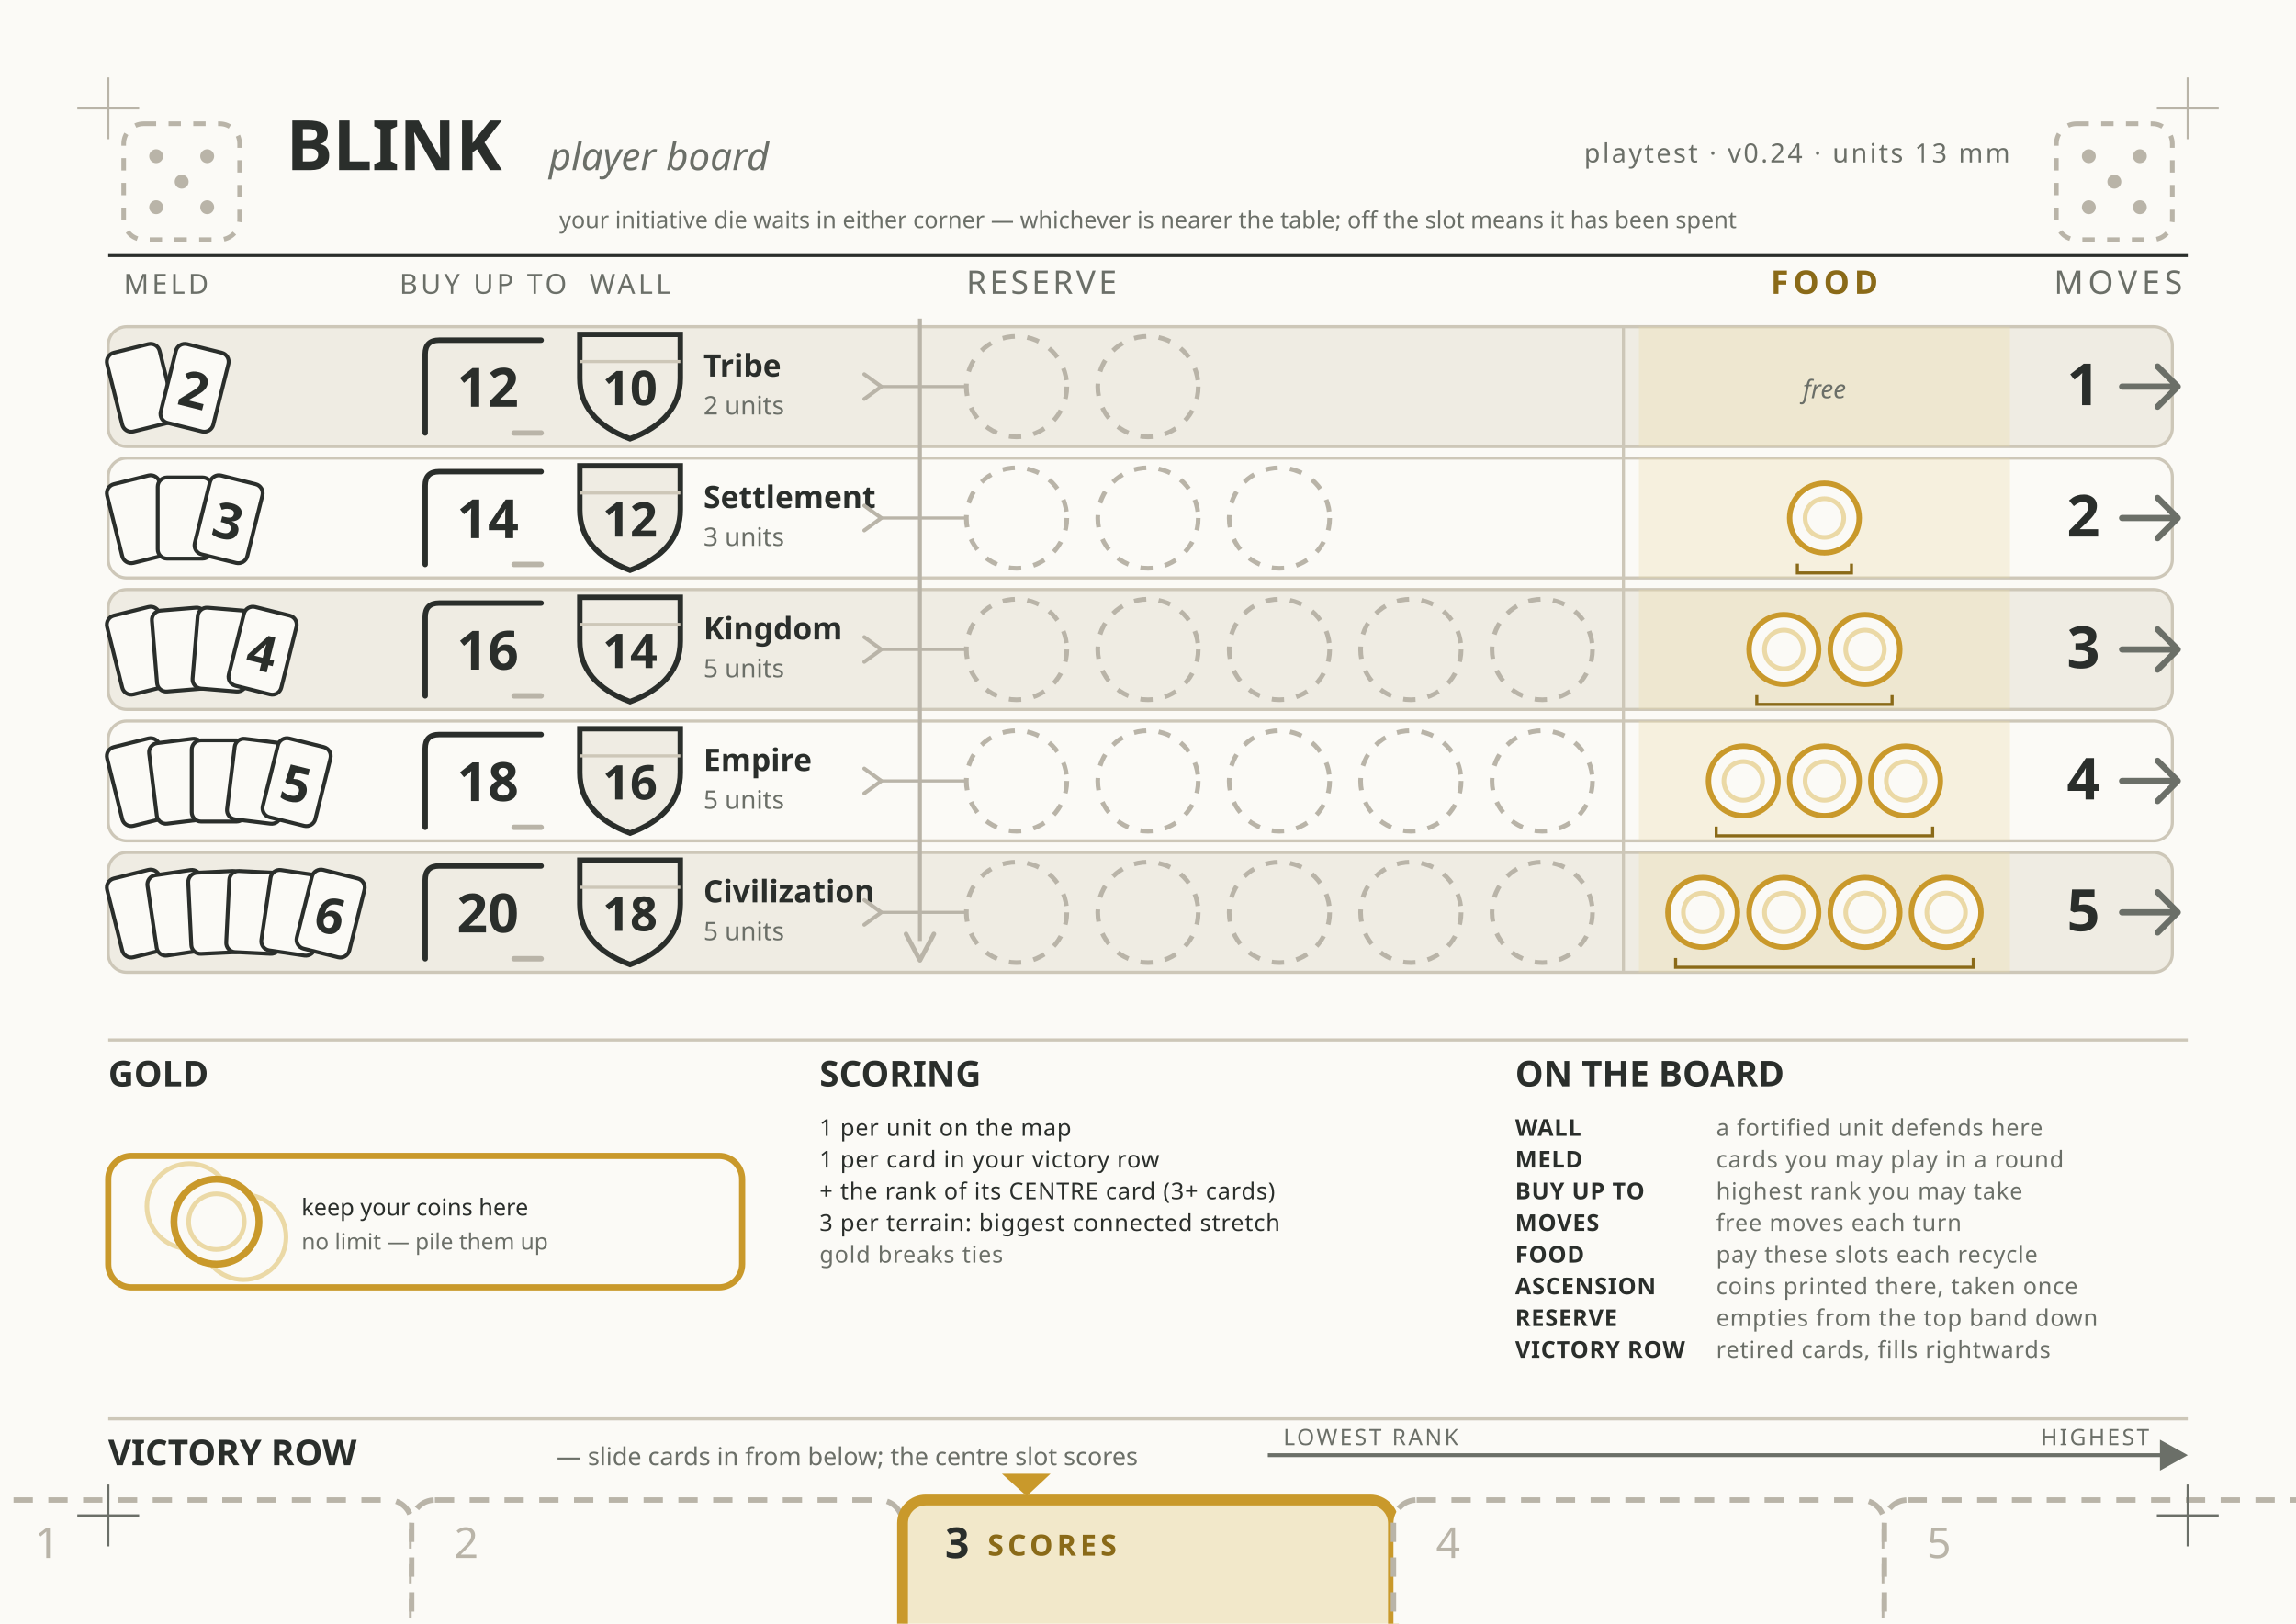
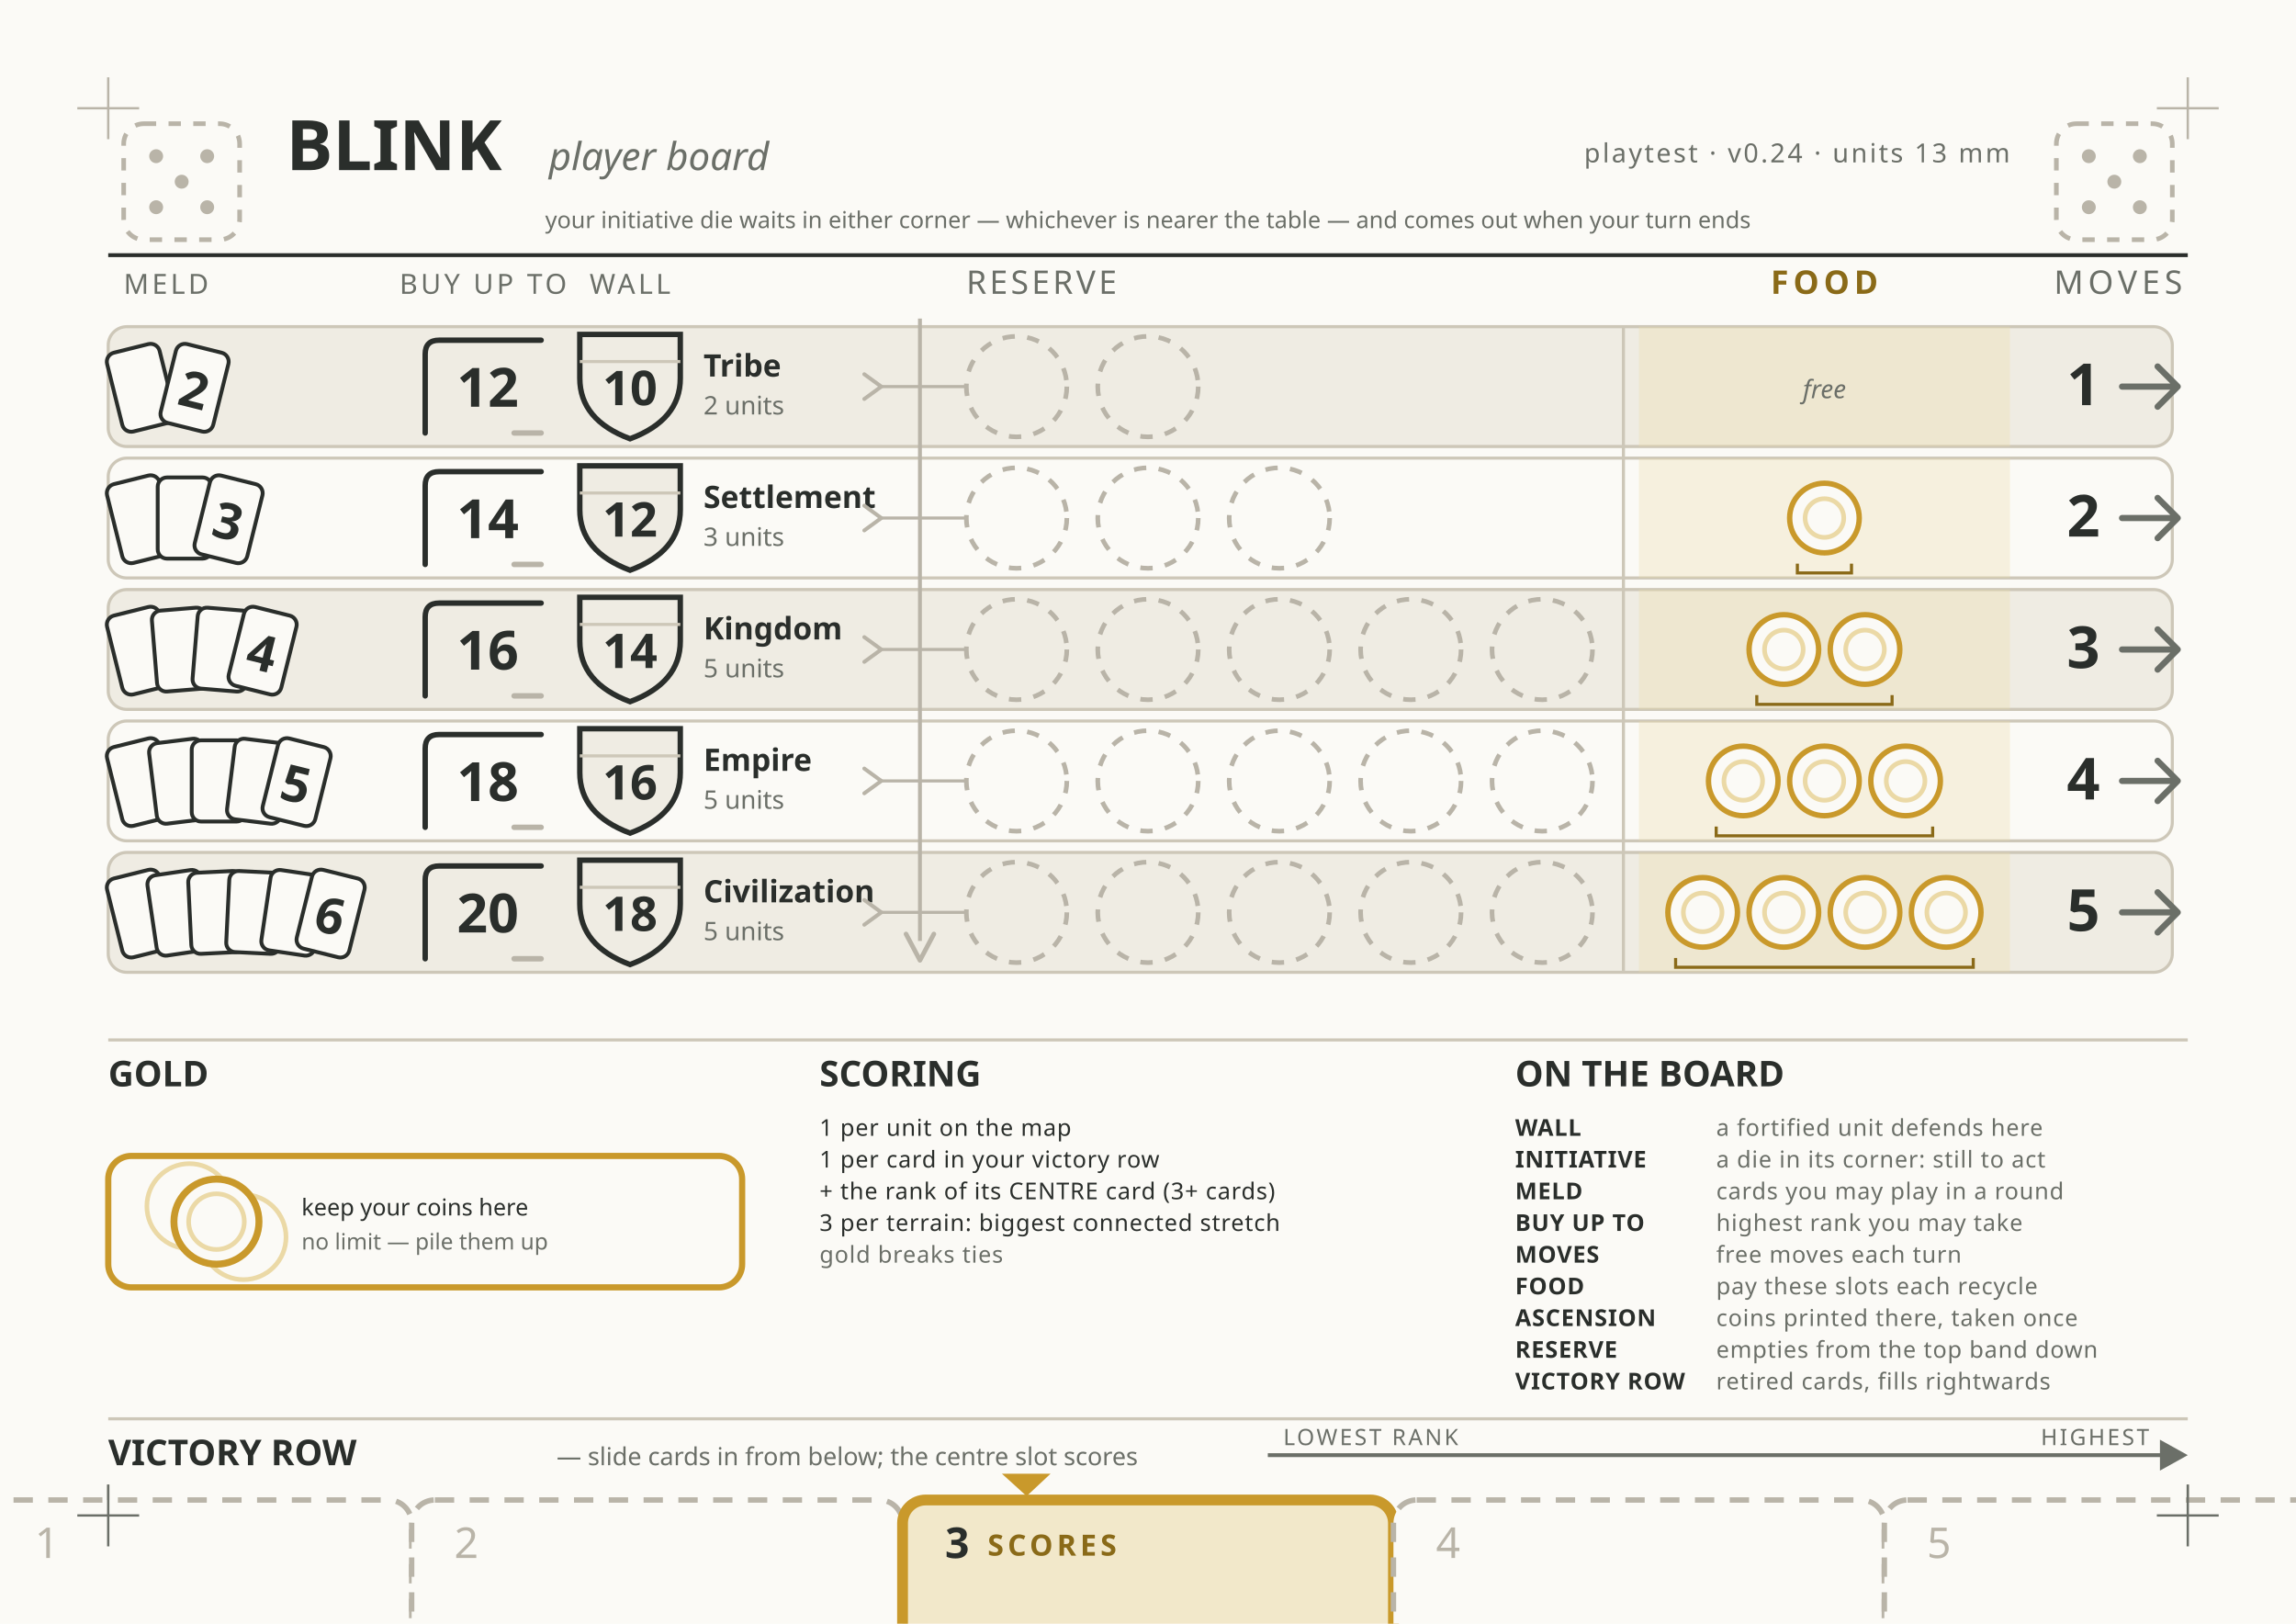
<svg xmlns="http://www.w3.org/2000/svg" width="297.0mm" height="210.0mm" viewBox="0 0 297.0 210.0">
  <rect x="0" y="0" width="297.0" height="210.0" fill="#FBFAF6" />
  <path d="M10.0 14.0 h8 M14.0 10.0 v8" stroke="#B9B4A8" stroke-width="0.3" />
  <path d="M279.0 14.0 h8 M283.0 10.0 v8" stroke="#B9B4A8" stroke-width="0.3" />
  <path d="M10.0 196.0 h8 M14.0 192.0 v8" stroke="#B9B4A8" stroke-width="0.3" />
  <path d="M279.0 196.0 h8 M283.0 192.0 v8" stroke="#B9B4A8" stroke-width="0.3" />
  <rect x="16.00" y="16.00" width="15.0" height="15.0" rx="2.6" fill="none" stroke="#B9B4A8" stroke-width="0.6" stroke-dasharray="1.6 1.6" />
  <circle cx="20.20" cy="20.20" r="0.9" fill="#B9B4A8" />
  <circle cx="26.80" cy="20.20" r="0.9" fill="#B9B4A8" />
  <circle cx="23.50" cy="23.50" r="0.9" fill="#B9B4A8" />
  <circle cx="20.20" cy="26.80" r="0.9" fill="#B9B4A8" />
  <circle cx="26.80" cy="26.80" r="0.9" fill="#B9B4A8" />
  <rect x="266.00" y="16.00" width="15.0" height="15.0" rx="2.6" fill="none" stroke="#B9B4A8" stroke-width="0.6" stroke-dasharray="1.6 1.6" />
  <circle cx="270.20" cy="20.20" r="0.9" fill="#B9B4A8" />
  <circle cx="276.80" cy="20.20" r="0.9" fill="#B9B4A8" />
  <circle cx="273.50" cy="23.50" r="0.9" fill="#B9B4A8" />
  <circle cx="270.20" cy="26.80" r="0.9" fill="#B9B4A8" />
  <circle cx="276.80" cy="26.80" r="0.9" fill="#B9B4A8" />
  <text x="37.00" y="22.00" font-family="IBM Plex Sans" font-size="9" fill="#2A2E2B" text-anchor="start" font-weight="600" letter-spacing="0" style="">BLINK</text>
  <text x="71.00" y="22.00" font-family="IBM Plex Sans" font-size="5" fill="#6B6F68" text-anchor="start" font-weight="400" letter-spacing="0" style="font-style:italic">player board</text>
  <text x="260.00" y="21.00" font-family="IBM Plex Mono" font-size="3.4" fill="#6B6F68" text-anchor="end" font-weight="400" letter-spacing="0.3" style="">playtest · v0.24 · units 13 mm</text>
-   <text x="148.50" y="29.50" font-family="IBM Plex Mono" font-size="3.0" fill="#6B6F68" text-anchor="middle" font-weight="400" letter-spacing="0" style="">your initiative die waits in either corner — whichever is nearer the table; off the slot means it has been spent</text>
+   <text x="148.50" y="29.50" font-family="IBM Plex Mono" font-size="3.0" fill="#6B6F68" text-anchor="middle" font-weight="400" letter-spacing="0" style="">your initiative die waits in either corner — whichever is nearer the table — and comes out when your turn ends</text>
  <line x1="14.0" y1="33.0" x2="283.0" y2="33.0" stroke="#2A2E2B" stroke-width="0.5" />
  <text x="16.00" y="38.00" font-family="IBM Plex Mono" font-size="3.6" fill="#6B6F68" text-anchor="start" font-weight="400" letter-spacing="0.4" style="">MELD</text>
  <text x="62.50" y="38.00" font-family="IBM Plex Mono" font-size="3.6" fill="#6B6F68" text-anchor="middle" font-weight="400" letter-spacing="0.4" style="">BUY UP TO</text>
  <text x="81.50" y="38.00" font-family="IBM Plex Mono" font-size="3.6" fill="#6B6F68" text-anchor="middle" font-weight="400" letter-spacing="0.4" style="">WALL</text>
  <text x="125.00" y="38.00" font-family="IBM Plex Mono" font-size="4.2" fill="#6B6F68" text-anchor="start" font-weight="400" letter-spacing="0.4" style="">RESERVE</text>
  <text x="236.00" y="38.00" font-family="IBM Plex Mono" font-size="4.2" fill="#8A6A18" text-anchor="middle" font-weight="600" letter-spacing="0.6" style="">FOOD</text>
  <text x="274.00" y="38.00" font-family="IBM Plex Mono" font-size="4.2" fill="#6B6F68" text-anchor="middle" font-weight="400" letter-spacing="0.6" style="">MOVES</text>
  <rect x="14.0" y="42.25" width="267.0" height="15.5" rx="2.4" fill="#EFECE3" stroke="#CDC7B8" stroke-width="0.4" />
  <rect x="212.0" y="42.25" width="48.0" height="15.5" fill="#EBD9A6" fill-opacity="0.3" />
  <g transform="rotate(-14.0 19.50 55.25)">
    <rect x="16.00" y="44.75" width="7.0" height="10.5" rx="1.2" fill="#FBFAF6" stroke="#2A2E2B" stroke-width="0.5" />
  </g>
  <g transform="rotate(14.0 23.90 55.25)">
    <rect x="20.40" y="44.75" width="7.0" height="10.5" rx="1.2" fill="#FBFAF6" stroke="#2A2E2B" stroke-width="0.5" />
    <text x="23.90" y="52.60" font-family="IBM Plex Sans" font-size="6.5" fill="#2A2E2B" text-anchor="middle" font-weight="700" letter-spacing="0" style="">2</text>
  </g>
  <path d="M55.00 56.00 L55.00 45.80 Q55.00 44.00 56.80 44.00 L70.00 44.00" fill="none" stroke="#2A2E2B" stroke-width="0.7" stroke-linecap="round" />
  <path d="M70.00 56.00 l-3.5 0" fill="none" stroke="#B9B4A8" stroke-width="0.7" stroke-linecap="round" />
  <text x="63.10" y="52.60" font-family="IBM Plex Sans" font-size="7.0" fill="#2A2E2B" text-anchor="middle" font-weight="700" letter-spacing="0" style="">12</text>
  <path d="M75.00 43.25 h13.00 v5.67 q0 5.40 -6.50 7.83 q-6.50 -2.43 -6.50 -7.83 Z" fill="#EFECE3" stroke="#2A2E2B" stroke-width="0.7" />
  <path d="M75.00 46.76 h13.00" stroke="#CDC7B8" stroke-width="0.4" fill="none" />
  <text x="81.50" y="52.40" font-family="IBM Plex Sans" font-size="6.2" fill="#2A2E2B" text-anchor="middle" font-weight="600" letter-spacing="0" style="">10</text>
  <text x="91.00" y="48.70" font-family="IBM Plex Sans" font-size="4.0" fill="#2A2E2B" text-anchor="start" font-weight="600" letter-spacing="0" style="">Tribe</text>
  <text x="91.00" y="53.60" font-family="IBM Plex Mono" font-size="3.3" fill="#6B6F68" text-anchor="start" font-weight="400" letter-spacing="0" style="">2 units</text>
  <path d="M125.0 50.0 L114.0 50.0" fill="none" stroke="#B9B4A8" stroke-width="0.4" />
  <path d="M111.8 48.4 l2.2 1.6 l-2.2 1.6" fill="none" stroke="#B9B4A8" stroke-width="0.5" stroke-linecap="round" stroke-linejoin="round" />
  <circle cx="131.50" cy="50.00" r="6.50" fill="none" stroke="#B9B4A8" stroke-width="0.6" stroke-dasharray="1.6 1.6" />
  <circle cx="148.50" cy="50.00" r="6.50" fill="none" stroke="#B9B4A8" stroke-width="0.6" stroke-dasharray="1.6 1.6" />
  <text x="236.00" y="51.50" font-family="IBM Plex Mono" font-size="3.3" fill="#6B6F68" text-anchor="middle" font-weight="400" letter-spacing="0" style="font-style:italic">free</text>
  <text x="269.50" y="52.40" font-family="IBM Plex Sans" font-size="7.5" fill="#2A2E2B" text-anchor="middle" font-weight="600" letter-spacing="0" style="">1</text>
  <path d="M274.5 50.0 l7 0 M279.1 47.4 l2.6 2.6 l-2.6 2.6" fill="none" stroke="#6B6F68" stroke-width="0.8" stroke-linecap="round" stroke-linejoin="round" />
  <rect x="14.0" y="59.25" width="267.0" height="15.5" rx="2.4" fill="#FBFAF6" stroke="#CDC7B8" stroke-width="0.4" />
  <rect x="212.0" y="59.25" width="48.0" height="15.5" fill="#EBD9A6" fill-opacity="0.3" />
  <g transform="rotate(-14.0 19.50 72.25)">
    <rect x="16.00" y="61.75" width="7.0" height="10.5" rx="1.2" fill="#FBFAF6" stroke="#2A2E2B" stroke-width="0.5" />
  </g>
  <g transform="rotate(0.0 23.90 72.25)">
    <rect x="20.40" y="61.75" width="7.0" height="10.5" rx="1.2" fill="#FBFAF6" stroke="#2A2E2B" stroke-width="0.5" />
  </g>
  <g transform="rotate(14.0 28.30 72.25)">
    <rect x="24.80" y="61.75" width="7.0" height="10.5" rx="1.2" fill="#FBFAF6" stroke="#2A2E2B" stroke-width="0.5" />
    <text x="28.30" y="69.60" font-family="IBM Plex Sans" font-size="6.5" fill="#2A2E2B" text-anchor="middle" font-weight="700" letter-spacing="0" style="">3</text>
  </g>
  <path d="M55.00 73.00 L55.00 62.80 Q55.00 61.00 56.80 61.00 L70.00 61.00" fill="none" stroke="#2A2E2B" stroke-width="0.7" stroke-linecap="round" />
  <path d="M70.00 73.00 l-3.5 0" fill="none" stroke="#B9B4A8" stroke-width="0.7" stroke-linecap="round" />
  <text x="63.10" y="69.60" font-family="IBM Plex Sans" font-size="7.0" fill="#2A2E2B" text-anchor="middle" font-weight="700" letter-spacing="0" style="">14</text>
  <path d="M75.00 60.25 h13.00 v5.67 q0 5.40 -6.50 7.83 q-6.50 -2.43 -6.50 -7.83 Z" fill="#EFECE3" stroke="#2A2E2B" stroke-width="0.7" />
  <path d="M75.00 63.76 h13.00" stroke="#CDC7B8" stroke-width="0.4" fill="none" />
  <text x="81.50" y="69.40" font-family="IBM Plex Sans" font-size="6.2" fill="#2A2E2B" text-anchor="middle" font-weight="600" letter-spacing="0" style="">12</text>
  <text x="91.00" y="65.70" font-family="IBM Plex Sans" font-size="4.0" fill="#2A2E2B" text-anchor="start" font-weight="600" letter-spacing="0" style="">Settlement</text>
  <text x="91.00" y="70.60" font-family="IBM Plex Mono" font-size="3.3" fill="#6B6F68" text-anchor="start" font-weight="400" letter-spacing="0" style="">3 units</text>
  <path d="M125.0 67.0 L114.0 67.0" fill="none" stroke="#B9B4A8" stroke-width="0.4" />
  <path d="M111.8 65.4 l2.2 1.6 l-2.2 1.6" fill="none" stroke="#B9B4A8" stroke-width="0.5" stroke-linecap="round" stroke-linejoin="round" />
  <circle cx="131.50" cy="67.00" r="6.50" fill="none" stroke="#B9B4A8" stroke-width="0.6" stroke-dasharray="1.6 1.6" />
  <circle cx="148.50" cy="67.00" r="6.50" fill="none" stroke="#B9B4A8" stroke-width="0.6" stroke-dasharray="1.6 1.6" />
  <circle cx="165.50" cy="67.00" r="6.50" fill="none" stroke="#B9B4A8" stroke-width="0.6" stroke-dasharray="1.6 1.6" />
  <circle cx="236.00" cy="67.00" r="4.50" fill="#FBFAF6" stroke="#C9992B" stroke-width="0.7" />
  <circle cx="236.00" cy="67.00" r="2.50" fill="none" stroke="#EBD9A6" stroke-width="0.6" />
  <path d="M232.50 72.90 l0 1.2 L239.50 74.10 l0 -1.2" fill="none" stroke="#8A6A18" stroke-width="0.4" />
  <text x="269.50" y="69.40" font-family="IBM Plex Sans" font-size="7.5" fill="#2A2E2B" text-anchor="middle" font-weight="600" letter-spacing="0" style="">2</text>
  <path d="M274.5 67.0 l7 0 M279.1 64.4 l2.6 2.6 l-2.6 2.6" fill="none" stroke="#6B6F68" stroke-width="0.8" stroke-linecap="round" stroke-linejoin="round" />
  <rect x="14.0" y="76.25" width="267.0" height="15.5" rx="2.4" fill="#EFECE3" stroke="#CDC7B8" stroke-width="0.4" />
  <rect x="212.0" y="76.25" width="48.0" height="15.5" fill="#EBD9A6" fill-opacity="0.3" />
  <g transform="rotate(-14.0 19.50 89.25)">
    <rect x="16.00" y="78.75" width="7.0" height="10.5" rx="1.2" fill="#FBFAF6" stroke="#2A2E2B" stroke-width="0.5" />
  </g>
  <g transform="rotate(-4.7 23.90 89.25)">
    <rect x="20.40" y="78.75" width="7.0" height="10.5" rx="1.2" fill="#FBFAF6" stroke="#2A2E2B" stroke-width="0.5" />
  </g>
  <g transform="rotate(4.7 28.30 89.25)">
    <rect x="24.80" y="78.75" width="7.0" height="10.5" rx="1.2" fill="#FBFAF6" stroke="#2A2E2B" stroke-width="0.5" />
  </g>
  <g transform="rotate(14.0 32.70 89.25)">
    <rect x="29.20" y="78.75" width="7.0" height="10.5" rx="1.2" fill="#FBFAF6" stroke="#2A2E2B" stroke-width="0.5" />
    <text x="32.70" y="86.60" font-family="IBM Plex Sans" font-size="6.5" fill="#2A2E2B" text-anchor="middle" font-weight="700" letter-spacing="0" style="">4</text>
  </g>
  <path d="M55.00 90.00 L55.00 79.80 Q55.00 78.00 56.80 78.00 L70.00 78.00" fill="none" stroke="#2A2E2B" stroke-width="0.7" stroke-linecap="round" />
  <path d="M70.00 90.00 l-3.5 0" fill="none" stroke="#B9B4A8" stroke-width="0.7" stroke-linecap="round" />
  <text x="63.10" y="86.60" font-family="IBM Plex Sans" font-size="7.0" fill="#2A2E2B" text-anchor="middle" font-weight="700" letter-spacing="0" style="">16</text>
  <path d="M75.00 77.25 h13.00 v5.67 q0 5.40 -6.50 7.83 q-6.50 -2.43 -6.50 -7.83 Z" fill="#EFECE3" stroke="#2A2E2B" stroke-width="0.7" />
  <path d="M75.00 80.76 h13.00" stroke="#CDC7B8" stroke-width="0.4" fill="none" />
  <text x="81.50" y="86.40" font-family="IBM Plex Sans" font-size="6.2" fill="#2A2E2B" text-anchor="middle" font-weight="600" letter-spacing="0" style="">14</text>
  <text x="91.00" y="82.70" font-family="IBM Plex Sans" font-size="4.0" fill="#2A2E2B" text-anchor="start" font-weight="600" letter-spacing="0" style="">Kingdom</text>
  <text x="91.00" y="87.60" font-family="IBM Plex Mono" font-size="3.3" fill="#6B6F68" text-anchor="start" font-weight="400" letter-spacing="0" style="">5 units</text>
  <path d="M125.0 84.0 L114.0 84.0" fill="none" stroke="#B9B4A8" stroke-width="0.4" />
  <path d="M111.8 82.4 l2.2 1.6 l-2.2 1.6" fill="none" stroke="#B9B4A8" stroke-width="0.5" stroke-linecap="round" stroke-linejoin="round" />
  <circle cx="131.50" cy="84.00" r="6.50" fill="none" stroke="#B9B4A8" stroke-width="0.6" stroke-dasharray="1.6 1.6" />
  <circle cx="148.50" cy="84.00" r="6.50" fill="none" stroke="#B9B4A8" stroke-width="0.6" stroke-dasharray="1.6 1.6" />
  <circle cx="165.50" cy="84.00" r="6.50" fill="none" stroke="#B9B4A8" stroke-width="0.6" stroke-dasharray="1.6 1.6" />
  <circle cx="182.50" cy="84.00" r="6.50" fill="none" stroke="#B9B4A8" stroke-width="0.6" stroke-dasharray="1.6 1.6" />
  <circle cx="199.50" cy="84.00" r="6.50" fill="none" stroke="#B9B4A8" stroke-width="0.6" stroke-dasharray="1.6 1.6" />
  <circle cx="230.75" cy="84.00" r="4.50" fill="#FBFAF6" stroke="#C9992B" stroke-width="0.7" />
  <circle cx="230.75" cy="84.00" r="2.50" fill="none" stroke="#EBD9A6" stroke-width="0.6" />
  <circle cx="241.25" cy="84.00" r="4.50" fill="#FBFAF6" stroke="#C9992B" stroke-width="0.7" />
  <circle cx="241.25" cy="84.00" r="2.50" fill="none" stroke="#EBD9A6" stroke-width="0.6" />
  <path d="M227.25 89.90 l0 1.2 L244.75 91.10 l0 -1.2" fill="none" stroke="#8A6A18" stroke-width="0.4" />
  <text x="269.50" y="86.40" font-family="IBM Plex Sans" font-size="7.5" fill="#2A2E2B" text-anchor="middle" font-weight="600" letter-spacing="0" style="">3</text>
  <path d="M274.5 84.0 l7 0 M279.1 81.4 l2.6 2.6 l-2.6 2.6" fill="none" stroke="#6B6F68" stroke-width="0.8" stroke-linecap="round" stroke-linejoin="round" />
  <rect x="14.0" y="93.25" width="267.0" height="15.5" rx="2.4" fill="#FBFAF6" stroke="#CDC7B8" stroke-width="0.4" />
  <rect x="212.0" y="93.25" width="48.0" height="15.5" fill="#EBD9A6" fill-opacity="0.3" />
  <g transform="rotate(-14.0 19.50 106.25)">
    <rect x="16.00" y="95.75" width="7.0" height="10.5" rx="1.2" fill="#FBFAF6" stroke="#2A2E2B" stroke-width="0.5" />
  </g>
  <g transform="rotate(-7.0 23.90 106.25)">
    <rect x="20.40" y="95.75" width="7.0" height="10.5" rx="1.2" fill="#FBFAF6" stroke="#2A2E2B" stroke-width="0.5" />
  </g>
  <g transform="rotate(0.0 28.30 106.25)">
    <rect x="24.80" y="95.75" width="7.0" height="10.5" rx="1.2" fill="#FBFAF6" stroke="#2A2E2B" stroke-width="0.5" />
  </g>
  <g transform="rotate(7.0 32.70 106.25)">
    <rect x="29.20" y="95.75" width="7.0" height="10.5" rx="1.2" fill="#FBFAF6" stroke="#2A2E2B" stroke-width="0.5" />
  </g>
  <g transform="rotate(14.0 37.10 106.25)">
    <rect x="33.60" y="95.75" width="7.0" height="10.5" rx="1.2" fill="#FBFAF6" stroke="#2A2E2B" stroke-width="0.5" />
    <text x="37.10" y="103.60" font-family="IBM Plex Sans" font-size="6.5" fill="#2A2E2B" text-anchor="middle" font-weight="700" letter-spacing="0" style="">5</text>
  </g>
  <path d="M55.00 107.00 L55.00 96.80 Q55.00 95.00 56.80 95.00 L70.00 95.00" fill="none" stroke="#2A2E2B" stroke-width="0.7" stroke-linecap="round" />
  <path d="M70.00 107.00 l-3.5 0" fill="none" stroke="#B9B4A8" stroke-width="0.7" stroke-linecap="round" />
  <text x="63.10" y="103.60" font-family="IBM Plex Sans" font-size="7.0" fill="#2A2E2B" text-anchor="middle" font-weight="700" letter-spacing="0" style="">18</text>
  <path d="M75.00 94.25 h13.00 v5.67 q0 5.40 -6.50 7.83 q-6.50 -2.43 -6.50 -7.83 Z" fill="#EFECE3" stroke="#2A2E2B" stroke-width="0.7" />
  <path d="M75.00 97.76 h13.00" stroke="#CDC7B8" stroke-width="0.4" fill="none" />
  <text x="81.50" y="103.40" font-family="IBM Plex Sans" font-size="6.2" fill="#2A2E2B" text-anchor="middle" font-weight="600" letter-spacing="0" style="">16</text>
  <text x="91.00" y="99.70" font-family="IBM Plex Sans" font-size="4.0" fill="#2A2E2B" text-anchor="start" font-weight="600" letter-spacing="0" style="">Empire</text>
  <text x="91.00" y="104.60" font-family="IBM Plex Mono" font-size="3.3" fill="#6B6F68" text-anchor="start" font-weight="400" letter-spacing="0" style="">5 units</text>
  <path d="M125.0 101.0 L114.0 101.0" fill="none" stroke="#B9B4A8" stroke-width="0.4" />
  <path d="M111.8 99.4 l2.2 1.6 l-2.2 1.6" fill="none" stroke="#B9B4A8" stroke-width="0.5" stroke-linecap="round" stroke-linejoin="round" />
  <circle cx="131.50" cy="101.00" r="6.50" fill="none" stroke="#B9B4A8" stroke-width="0.6" stroke-dasharray="1.6 1.6" />
  <circle cx="148.50" cy="101.00" r="6.50" fill="none" stroke="#B9B4A8" stroke-width="0.6" stroke-dasharray="1.6 1.6" />
  <circle cx="165.50" cy="101.00" r="6.50" fill="none" stroke="#B9B4A8" stroke-width="0.6" stroke-dasharray="1.6 1.6" />
  <circle cx="182.50" cy="101.00" r="6.50" fill="none" stroke="#B9B4A8" stroke-width="0.6" stroke-dasharray="1.6 1.6" />
  <circle cx="199.50" cy="101.00" r="6.50" fill="none" stroke="#B9B4A8" stroke-width="0.6" stroke-dasharray="1.6 1.6" />
  <circle cx="225.50" cy="101.00" r="4.50" fill="#FBFAF6" stroke="#C9992B" stroke-width="0.7" />
  <circle cx="225.50" cy="101.00" r="2.50" fill="none" stroke="#EBD9A6" stroke-width="0.6" />
  <circle cx="236.00" cy="101.00" r="4.50" fill="#FBFAF6" stroke="#C9992B" stroke-width="0.7" />
  <circle cx="236.00" cy="101.00" r="2.50" fill="none" stroke="#EBD9A6" stroke-width="0.6" />
  <circle cx="246.50" cy="101.00" r="4.50" fill="#FBFAF6" stroke="#C9992B" stroke-width="0.7" />
  <circle cx="246.50" cy="101.00" r="2.50" fill="none" stroke="#EBD9A6" stroke-width="0.6" />
  <path d="M222.00 106.90 l0 1.2 L250.00 108.10 l0 -1.2" fill="none" stroke="#8A6A18" stroke-width="0.4" />
  <text x="269.50" y="103.40" font-family="IBM Plex Sans" font-size="7.5" fill="#2A2E2B" text-anchor="middle" font-weight="600" letter-spacing="0" style="">4</text>
  <path d="M274.5 101.0 l7 0 M279.1 98.4 l2.6 2.6 l-2.6 2.6" fill="none" stroke="#6B6F68" stroke-width="0.8" stroke-linecap="round" stroke-linejoin="round" />
  <rect x="14.0" y="110.25" width="267.0" height="15.5" rx="2.4" fill="#EFECE3" stroke="#CDC7B8" stroke-width="0.4" />
  <rect x="212.0" y="110.25" width="48.0" height="15.5" fill="#EBD9A6" fill-opacity="0.3" />
  <g transform="rotate(-14.0 19.50 123.25)">
    <rect x="16.00" y="112.75" width="7.0" height="10.5" rx="1.2" fill="#FBFAF6" stroke="#2A2E2B" stroke-width="0.5" />
  </g>
  <g transform="rotate(-8.4 23.90 123.25)">
    <rect x="20.40" y="112.75" width="7.0" height="10.5" rx="1.2" fill="#FBFAF6" stroke="#2A2E2B" stroke-width="0.5" />
  </g>
  <g transform="rotate(-2.8 28.30 123.25)">
    <rect x="24.80" y="112.75" width="7.0" height="10.5" rx="1.2" fill="#FBFAF6" stroke="#2A2E2B" stroke-width="0.5" />
  </g>
  <g transform="rotate(2.8 32.70 123.25)">
    <rect x="29.20" y="112.75" width="7.0" height="10.5" rx="1.2" fill="#FBFAF6" stroke="#2A2E2B" stroke-width="0.5" />
  </g>
  <g transform="rotate(8.4 37.10 123.25)">
    <rect x="33.60" y="112.75" width="7.0" height="10.5" rx="1.2" fill="#FBFAF6" stroke="#2A2E2B" stroke-width="0.5" />
  </g>
  <g transform="rotate(14.0 41.50 123.25)">
    <rect x="38.00" y="112.75" width="7.0" height="10.5" rx="1.2" fill="#FBFAF6" stroke="#2A2E2B" stroke-width="0.5" />
    <text x="41.50" y="120.60" font-family="IBM Plex Sans" font-size="6.5" fill="#2A2E2B" text-anchor="middle" font-weight="700" letter-spacing="0" style="">6</text>
  </g>
  <path d="M55.00 124.00 L55.00 113.80 Q55.00 112.00 56.80 112.00 L70.00 112.00" fill="none" stroke="#2A2E2B" stroke-width="0.7" stroke-linecap="round" />
  <path d="M70.00 124.00 l-3.5 0" fill="none" stroke="#B9B4A8" stroke-width="0.7" stroke-linecap="round" />
  <text x="63.10" y="120.60" font-family="IBM Plex Sans" font-size="7.0" fill="#2A2E2B" text-anchor="middle" font-weight="700" letter-spacing="0" style="">20</text>
  <path d="M75.00 111.25 h13.00 v5.67 q0 5.40 -6.50 7.83 q-6.50 -2.43 -6.50 -7.83 Z" fill="#EFECE3" stroke="#2A2E2B" stroke-width="0.7" />
  <path d="M75.00 114.76 h13.00" stroke="#CDC7B8" stroke-width="0.4" fill="none" />
  <text x="81.50" y="120.40" font-family="IBM Plex Sans" font-size="6.2" fill="#2A2E2B" text-anchor="middle" font-weight="600" letter-spacing="0" style="">18</text>
  <text x="91.00" y="116.70" font-family="IBM Plex Sans" font-size="4.0" fill="#2A2E2B" text-anchor="start" font-weight="600" letter-spacing="0" style="">Civilization</text>
  <text x="91.00" y="121.60" font-family="IBM Plex Mono" font-size="3.3" fill="#6B6F68" text-anchor="start" font-weight="400" letter-spacing="0" style="">5 units</text>
  <path d="M125.0 118.0 L114.0 118.0" fill="none" stroke="#B9B4A8" stroke-width="0.4" />
  <path d="M111.8 116.4 l2.2 1.6 l-2.2 1.6" fill="none" stroke="#B9B4A8" stroke-width="0.5" stroke-linecap="round" stroke-linejoin="round" />
  <circle cx="131.50" cy="118.00" r="6.50" fill="none" stroke="#B9B4A8" stroke-width="0.6" stroke-dasharray="1.6 1.6" />
  <circle cx="148.50" cy="118.00" r="6.50" fill="none" stroke="#B9B4A8" stroke-width="0.6" stroke-dasharray="1.6 1.6" />
  <circle cx="165.50" cy="118.00" r="6.50" fill="none" stroke="#B9B4A8" stroke-width="0.6" stroke-dasharray="1.6 1.6" />
  <circle cx="182.50" cy="118.00" r="6.50" fill="none" stroke="#B9B4A8" stroke-width="0.6" stroke-dasharray="1.6 1.6" />
  <circle cx="199.50" cy="118.00" r="6.50" fill="none" stroke="#B9B4A8" stroke-width="0.6" stroke-dasharray="1.6 1.6" />
  <circle cx="220.25" cy="118.00" r="4.50" fill="#FBFAF6" stroke="#C9992B" stroke-width="0.7" />
  <circle cx="220.25" cy="118.00" r="2.50" fill="none" stroke="#EBD9A6" stroke-width="0.6" />
  <circle cx="230.75" cy="118.00" r="4.50" fill="#FBFAF6" stroke="#C9992B" stroke-width="0.7" />
  <circle cx="230.75" cy="118.00" r="2.50" fill="none" stroke="#EBD9A6" stroke-width="0.6" />
  <circle cx="241.25" cy="118.00" r="4.50" fill="#FBFAF6" stroke="#C9992B" stroke-width="0.7" />
  <circle cx="241.25" cy="118.00" r="2.50" fill="none" stroke="#EBD9A6" stroke-width="0.6" />
  <circle cx="251.75" cy="118.00" r="4.50" fill="#FBFAF6" stroke="#C9992B" stroke-width="0.7" />
  <circle cx="251.75" cy="118.00" r="2.50" fill="none" stroke="#EBD9A6" stroke-width="0.6" />
  <path d="M216.75 123.90 l0 1.2 L255.25 125.10 l0 -1.2" fill="none" stroke="#8A6A18" stroke-width="0.4" />
  <text x="269.50" y="120.40" font-family="IBM Plex Sans" font-size="7.5" fill="#2A2E2B" text-anchor="middle" font-weight="600" letter-spacing="0" style="">5</text>
  <path d="M274.5 118.0 l7 0 M279.1 115.4 l2.6 2.6 l-2.6 2.6" fill="none" stroke="#6B6F68" stroke-width="0.8" stroke-linecap="round" stroke-linejoin="round" />
  <path d="M119.0 41.2 L119.0 121.7" fill="none" stroke="#B9B4A8" stroke-width="0.5" />
  <path d="M117.2 120.8 L119.0 124.2 L120.8 120.8" fill="none" stroke="#B9B4A8" stroke-width="0.6" stroke-linecap="round" stroke-linejoin="round" />
  <line x1="210.0" y1="42.25" x2="210.0" y2="125.75" stroke="#CDC7B8" stroke-width="0.4" />
  <line x1="14.0" y1="134.5" x2="283.0" y2="134.5" stroke="#CDC7B8" stroke-width="0.4" />
  <text x="14.00" y="140.50" font-family="IBM Plex Sans" font-size="4.6" fill="#2A2E2B" text-anchor="start" font-weight="600" letter-spacing="0" style="">GOLD</text>
  <rect x="14.0" y="149.5" width="82" height="17" rx="3" fill="#FBFAF6" stroke="#C9992B" stroke-width="0.8" />
  <circle cx="24.50" cy="156.00" r="5.5" fill="#FBFAF6" stroke="#EBD9A6" stroke-width="0.6" />
  <circle cx="31.50" cy="160.00" r="5.5" fill="#FBFAF6" stroke="#EBD9A6" stroke-width="0.6" />
  <circle cx="28.00" cy="158.00" r="5.5" fill="#FBFAF6" stroke="#C9992B" stroke-width="0.9" />
  <circle cx="28.00" cy="158.00" r="3.6" fill="none" stroke="#EBD9A6" stroke-width="0.6" />
  <text x="39.00" y="157.20" font-family="IBM Plex Mono" font-size="3.0" fill="#2A2E2B" text-anchor="start" font-weight="400" letter-spacing="0" style="">keep your coins here</text>
  <text x="39.00" y="161.60" font-family="IBM Plex Mono" font-size="2.9" fill="#6B6F68" text-anchor="start" font-weight="400" letter-spacing="0" style="">no limit — pile them up</text>
  <text x="106.00" y="140.50" font-family="IBM Plex Sans" font-size="4.6" fill="#2A2E2B" text-anchor="start" font-weight="600" letter-spacing="0" style="">SCORING</text>
  <text x="106.00" y="146.90" font-family="IBM Plex Mono" font-size="3.0" fill="#2A2E2B" text-anchor="start" font-weight="400" letter-spacing="0.1" style="">1  per unit on the map</text>
  <text x="106.00" y="151.00" font-family="IBM Plex Mono" font-size="3.0" fill="#2A2E2B" text-anchor="start" font-weight="400" letter-spacing="0.1" style="">1  per card in your victory row</text>
  <text x="106.00" y="155.10" font-family="IBM Plex Mono" font-size="3.0" fill="#2A2E2B" text-anchor="start" font-weight="400" letter-spacing="0.1" style="">+  the rank of its CENTRE card (3+ cards)</text>
  <text x="106.00" y="159.20" font-family="IBM Plex Mono" font-size="3.0" fill="#2A2E2B" text-anchor="start" font-weight="400" letter-spacing="0.1" style="">3  per terrain: biggest connected stretch</text>
  <text x="106.00" y="163.30" font-family="IBM Plex Mono" font-size="3.0" fill="#6B6F68" text-anchor="start" font-weight="400" letter-spacing="0.1" style="">gold breaks ties</text>
  <text x="196.00" y="140.50" font-family="IBM Plex Sans" font-size="4.6" fill="#2A2E2B" text-anchor="start" font-weight="600" letter-spacing="0" style="">ON THE BOARD</text>
  <text x="196.00" y="146.90" font-family="IBM Plex Mono" font-size="3.0" fill="#2A2E2B" text-anchor="start" font-weight="600" letter-spacing="0.1" style="">WALL</text>
  <text x="222.00" y="146.90" font-family="IBM Plex Mono" font-size="3.0" fill="#6B6F68" text-anchor="start" font-weight="400" letter-spacing="0.1" style="">a fortified unit defends here</text>
-   <text x="196.00" y="151.00" font-family="IBM Plex Mono" font-size="3.0" fill="#2A2E2B" text-anchor="start" font-weight="600" letter-spacing="0.1" style="">MELD</text>
-   <text x="222.00" y="151.00" font-family="IBM Plex Mono" font-size="3.0" fill="#6B6F68" text-anchor="start" font-weight="400" letter-spacing="0.1" style="">cards you may play in a round</text>
-   <text x="196.00" y="155.10" font-family="IBM Plex Mono" font-size="3.0" fill="#2A2E2B" text-anchor="start" font-weight="600" letter-spacing="0.1" style="">BUY UP TO</text>
-   <text x="222.00" y="155.10" font-family="IBM Plex Mono" font-size="3.0" fill="#6B6F68" text-anchor="start" font-weight="400" letter-spacing="0.1" style="">highest rank you may take</text>
-   <text x="196.00" y="159.20" font-family="IBM Plex Mono" font-size="3.0" fill="#2A2E2B" text-anchor="start" font-weight="600" letter-spacing="0.1" style="">MOVES</text>
-   <text x="222.00" y="159.20" font-family="IBM Plex Mono" font-size="3.0" fill="#6B6F68" text-anchor="start" font-weight="400" letter-spacing="0.1" style="">free moves each turn</text>
-   <text x="196.00" y="163.30" font-family="IBM Plex Mono" font-size="3.0" fill="#2A2E2B" text-anchor="start" font-weight="600" letter-spacing="0.1" style="">FOOD</text>
-   <text x="222.00" y="163.30" font-family="IBM Plex Mono" font-size="3.0" fill="#6B6F68" text-anchor="start" font-weight="400" letter-spacing="0.1" style="">pay these slots each recycle</text>
-   <text x="196.00" y="167.40" font-family="IBM Plex Mono" font-size="3.0" fill="#2A2E2B" text-anchor="start" font-weight="600" letter-spacing="0.1" style="">ASCENSION</text>
-   <text x="222.00" y="167.40" font-family="IBM Plex Mono" font-size="3.0" fill="#6B6F68" text-anchor="start" font-weight="400" letter-spacing="0.1" style="">coins printed there, taken once</text>
-   <text x="196.00" y="171.50" font-family="IBM Plex Mono" font-size="3.0" fill="#2A2E2B" text-anchor="start" font-weight="600" letter-spacing="0.1" style="">RESERVE</text>
-   <text x="222.00" y="171.50" font-family="IBM Plex Mono" font-size="3.0" fill="#6B6F68" text-anchor="start" font-weight="400" letter-spacing="0.1" style="">empties from the top band down</text>
-   <text x="196.00" y="175.60" font-family="IBM Plex Mono" font-size="3.0" fill="#2A2E2B" text-anchor="start" font-weight="600" letter-spacing="0.1" style="">VICTORY ROW</text>
-   <text x="222.00" y="175.60" font-family="IBM Plex Mono" font-size="3.0" fill="#6B6F68" text-anchor="start" font-weight="400" letter-spacing="0.1" style="">retired cards, fills rightwards</text>
+   <text x="196.00" y="151.00" font-family="IBM Plex Mono" font-size="3.0" fill="#2A2E2B" text-anchor="start" font-weight="600" letter-spacing="0.1" style="">INITIATIVE</text>
+   <text x="222.00" y="151.00" font-family="IBM Plex Mono" font-size="3.0" fill="#6B6F68" text-anchor="start" font-weight="400" letter-spacing="0.1" style="">a die in its corner: still to act</text>
+   <text x="196.00" y="155.10" font-family="IBM Plex Mono" font-size="3.0" fill="#2A2E2B" text-anchor="start" font-weight="600" letter-spacing="0.1" style="">MELD</text>
+   <text x="222.00" y="155.10" font-family="IBM Plex Mono" font-size="3.0" fill="#6B6F68" text-anchor="start" font-weight="400" letter-spacing="0.1" style="">cards you may play in a round</text>
+   <text x="196.00" y="159.20" font-family="IBM Plex Mono" font-size="3.0" fill="#2A2E2B" text-anchor="start" font-weight="600" letter-spacing="0.1" style="">BUY UP TO</text>
+   <text x="222.00" y="159.20" font-family="IBM Plex Mono" font-size="3.0" fill="#6B6F68" text-anchor="start" font-weight="400" letter-spacing="0.1" style="">highest rank you may take</text>
+   <text x="196.00" y="163.30" font-family="IBM Plex Mono" font-size="3.0" fill="#2A2E2B" text-anchor="start" font-weight="600" letter-spacing="0.1" style="">MOVES</text>
+   <text x="222.00" y="163.30" font-family="IBM Plex Mono" font-size="3.0" fill="#6B6F68" text-anchor="start" font-weight="400" letter-spacing="0.1" style="">free moves each turn</text>
+   <text x="196.00" y="167.40" font-family="IBM Plex Mono" font-size="3.0" fill="#2A2E2B" text-anchor="start" font-weight="600" letter-spacing="0.1" style="">FOOD</text>
+   <text x="222.00" y="167.40" font-family="IBM Plex Mono" font-size="3.0" fill="#6B6F68" text-anchor="start" font-weight="400" letter-spacing="0.1" style="">pay these slots each recycle</text>
+   <text x="196.00" y="171.50" font-family="IBM Plex Mono" font-size="3.0" fill="#2A2E2B" text-anchor="start" font-weight="600" letter-spacing="0.1" style="">ASCENSION</text>
+   <text x="222.00" y="171.50" font-family="IBM Plex Mono" font-size="3.0" fill="#6B6F68" text-anchor="start" font-weight="400" letter-spacing="0.1" style="">coins printed there, taken once</text>
+   <text x="196.00" y="175.60" font-family="IBM Plex Mono" font-size="3.0" fill="#2A2E2B" text-anchor="start" font-weight="600" letter-spacing="0.1" style="">RESERVE</text>
+   <text x="222.00" y="175.60" font-family="IBM Plex Mono" font-size="3.0" fill="#6B6F68" text-anchor="start" font-weight="400" letter-spacing="0.1" style="">empties from the top band down</text>
+   <text x="196.00" y="179.70" font-family="IBM Plex Mono" font-size="3.0" fill="#2A2E2B" text-anchor="start" font-weight="600" letter-spacing="0.1" style="">VICTORY ROW</text>
+   <text x="222.00" y="179.70" font-family="IBM Plex Mono" font-size="3.0" fill="#6B6F68" text-anchor="start" font-weight="400" letter-spacing="0.1" style="">retired cards, fills rightwards</text>
  <text x="14.00" y="189.50" font-family="IBM Plex Sans" font-size="4.6" fill="#2A2E2B" text-anchor="start" font-weight="600" letter-spacing="0" style="">VICTORY ROW</text>
  <text x="72.00" y="189.50" font-family="IBM Plex Mono" font-size="3.2" fill="#6B6F68" text-anchor="start" font-weight="400" letter-spacing="0" style="">— slide cards in from below; the centre slot scores</text>
  <line x1="164.0" y1="188.2" x2="279.6" y2="188.2" stroke="#6B6F68" stroke-width="0.5" />
  <path d="M279.4 186.2 L283.0 188.2 L279.4 190.2 Z" fill="#6B6F68" />
  <text x="166.00" y="186.90" font-family="IBM Plex Mono" font-size="2.9" fill="#6B6F68" text-anchor="start" font-weight="400" letter-spacing="0.3" style="">LOWEST RANK</text>
  <text x="278.00" y="186.90" font-family="IBM Plex Mono" font-size="2.9" fill="#6B6F68" text-anchor="end" font-weight="400" letter-spacing="0.3" style="">HIGHEST</text>
  <clipPath id="sheet">
    <rect x="0" y="0" width="297.0" height="210.0" />
  </clipPath>
  <g clip-path="url(#sheet)">
    <rect x="-10.25" y="194.0" width="63.5" height="88.9" rx="3" fill="#FBFAF6" stroke="#B9B4A8" stroke-width="0.7" stroke-dasharray="2.5 2" />
    <text x="4.50" y="201.50" font-family="IBM Plex Sans" font-size="5.5" fill="#B9B4A8" text-anchor="start" font-weight="400" letter-spacing="0" style="">1</text>
    <rect x="53.25" y="194.0" width="63.5" height="88.9" rx="3" fill="#FBFAF6" stroke="#B9B4A8" stroke-width="0.7" stroke-dasharray="2.5 2" />
    <text x="58.75" y="201.50" font-family="IBM Plex Sans" font-size="5.5" fill="#B9B4A8" text-anchor="start" font-weight="400" letter-spacing="0" style="">2</text>
    <rect x="116.75" y="194.0" width="63.5" height="88.9" rx="3" fill="#EBD9A6" fill-opacity="0.55" stroke="#C9992B" stroke-width="1.4" />
    <text x="122.25" y="201.50" font-family="IBM Plex Sans" font-size="5.5" fill="#2A2E2B" text-anchor="start" font-weight="600" letter-spacing="0" style="">3</text>
    <rect x="180.25" y="194.0" width="63.5" height="88.9" rx="3" fill="#FBFAF6" stroke="#B9B4A8" stroke-width="0.7" stroke-dasharray="2.5 2" />
    <text x="185.75" y="201.50" font-family="IBM Plex Sans" font-size="5.5" fill="#B9B4A8" text-anchor="start" font-weight="400" letter-spacing="0" style="">4</text>
    <rect x="243.75" y="194.0" width="63.5" height="88.9" rx="3" fill="#FBFAF6" stroke="#B9B4A8" stroke-width="0.7" stroke-dasharray="2.5 2" />
    <text x="249.25" y="201.50" font-family="IBM Plex Sans" font-size="5.5" fill="#B9B4A8" text-anchor="start" font-weight="400" letter-spacing="0" style="">5</text>
    <text x="127.75" y="201.20" font-family="IBM Plex Mono" font-size="3.8" fill="#8A6A18" text-anchor="start" font-weight="600" letter-spacing="0.5" style="">SCORES</text>
    <path d="M129.6 190.6 L132.8 193.5 L135.9 190.6 Z" fill="#C9992B" />
  </g>
  <path d="M10.0 196.0 h8 M14.0 192.0 v8" stroke="#6B6F68" stroke-width="0.3" />
  <path d="M279.0 196.0 h8 M283.0 192.0 v8" stroke="#6B6F68" stroke-width="0.3" />
  <line x1="14.0" y1="183.5" x2="283.0" y2="183.5" stroke="#CDC7B8" stroke-width="0.4" />
</svg>
